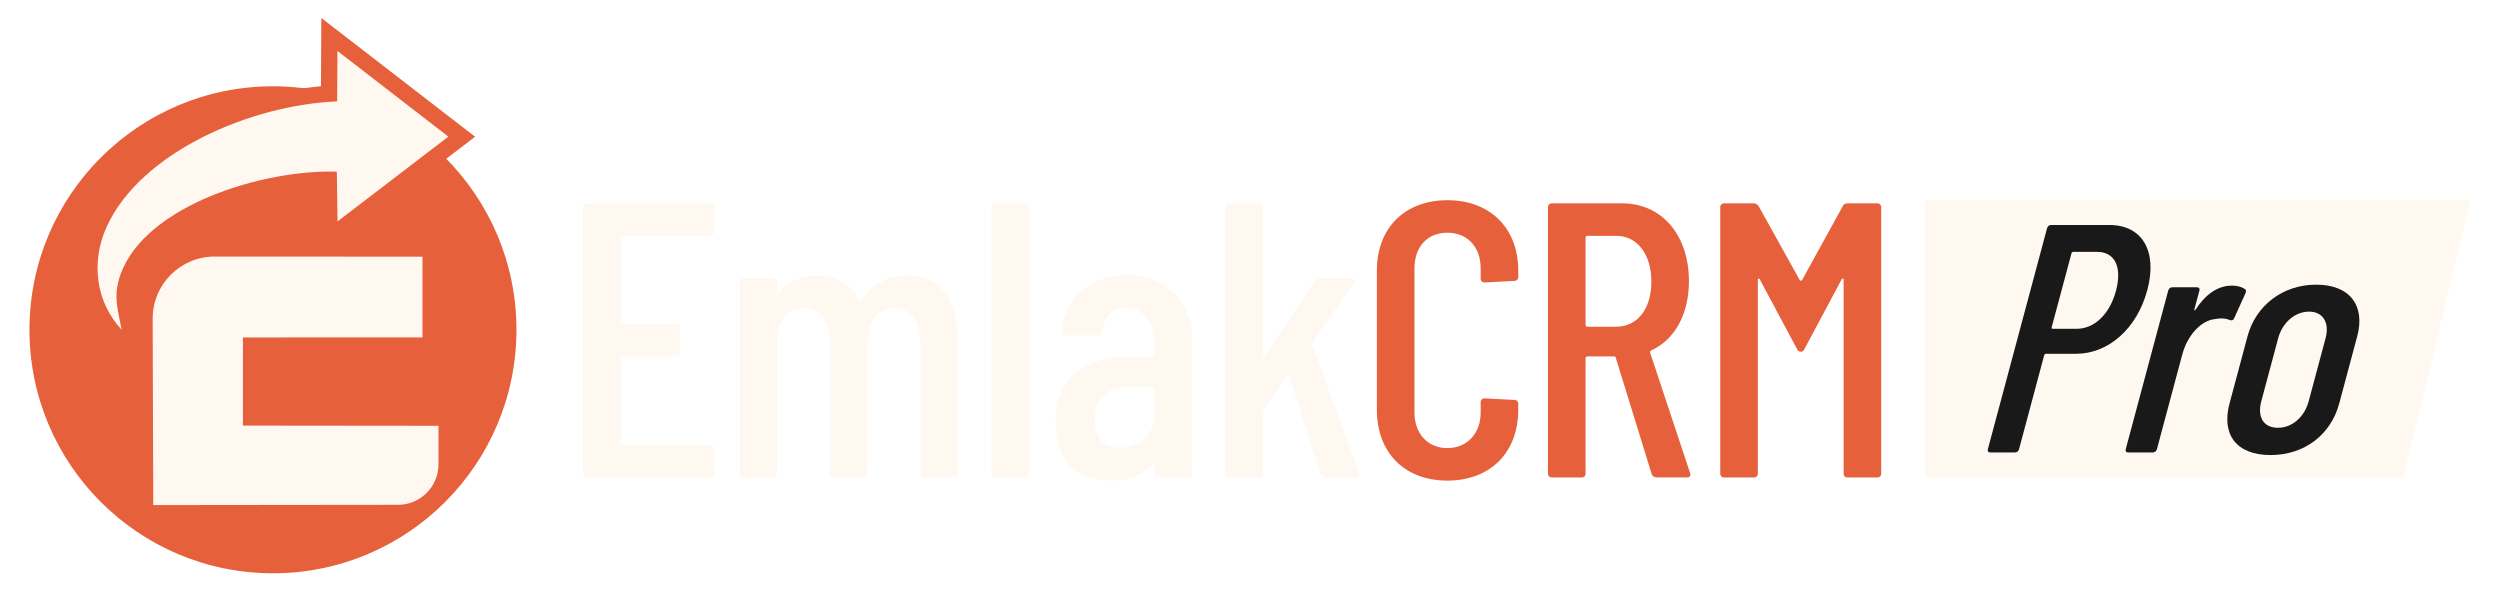
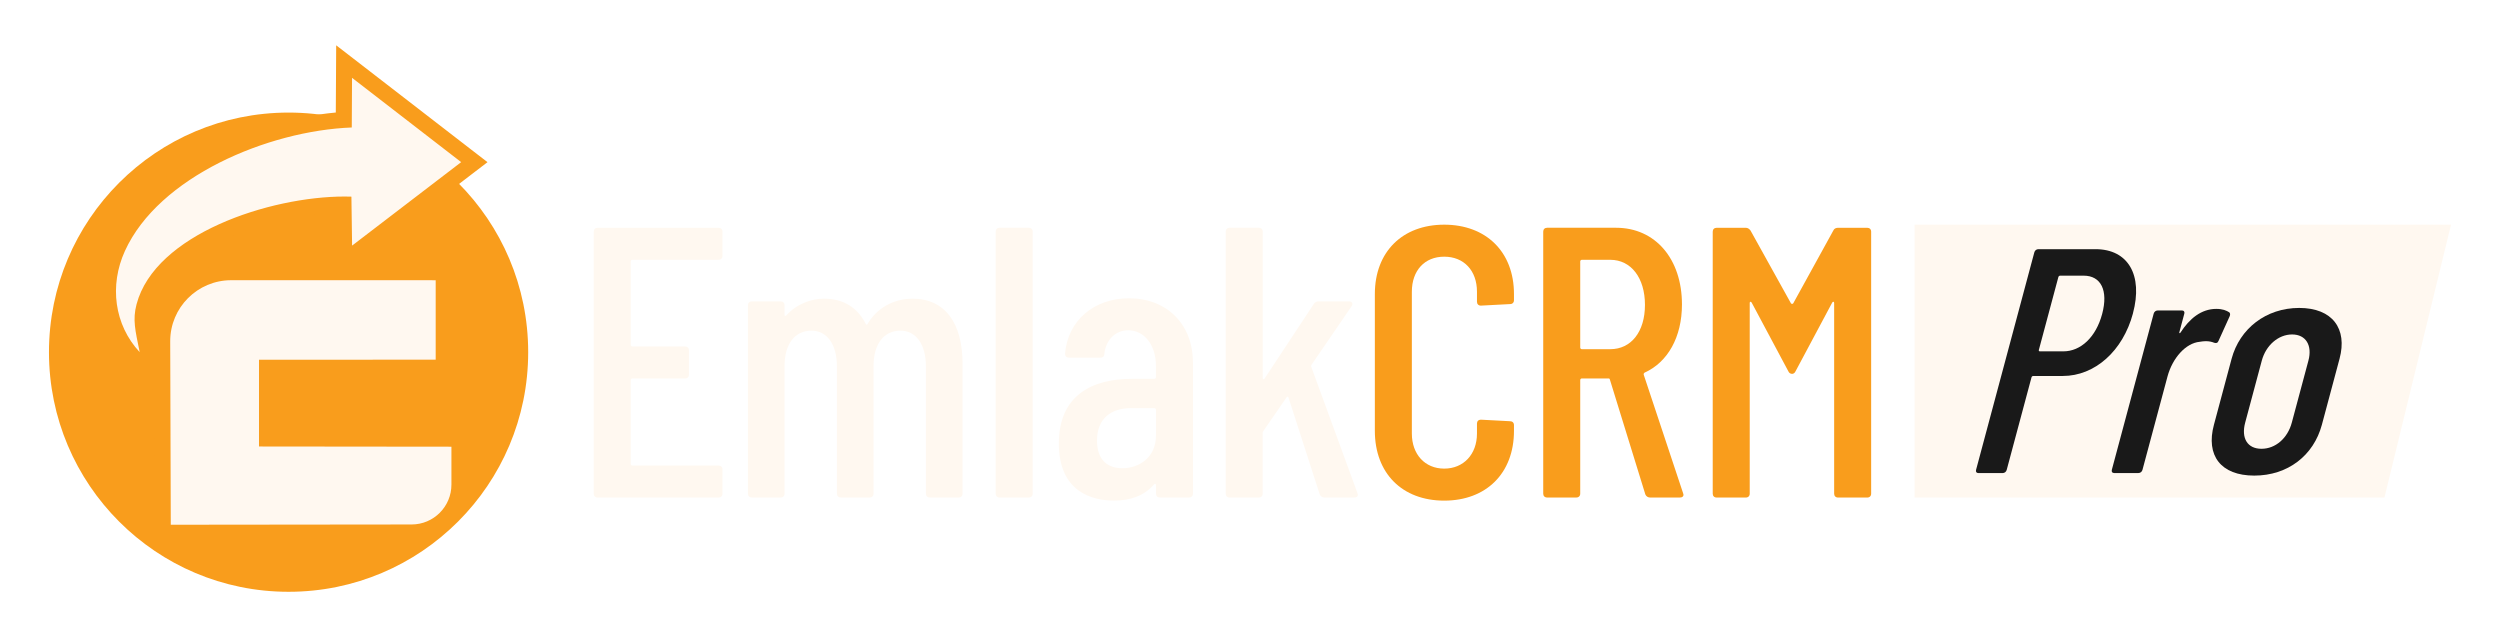
- <svg xmlns="http://www.w3.org/2000/svg" id="Layer_1" version="1.1" viewBox="0 0 841.89 199.09">
+ <svg xmlns="http://www.w3.org/2000/svg" id="Layer_1" version="1.1" viewBox="0 0 841.89 214.55">
  <defs>
    <style>
      .st0 {
        fill: #fff8f0;
      }

      .st1 {
-         fill: #e7603c;
+         fill: #f99d1c;
      }

      .st2 {
        fill: #191919;
      }
    </style>
  </defs>
-   <circle class="st1" cx="91.92" cy="111.06" r="82" />
+   <circle class="st1" cx="97.18" cy="118.6" r="80.69" />
  <g>
    <g>
-       <path class="st0" d="M48.67,107.37c-.02-6.32,2.43-12.27,6.89-16.75,4.46-4.48,10.41-6.95,16.73-6.95l72.73.02v32.67l-60.46.03v24.2l65.85.07v15.71c0,9.02-7.34,16.37-16.36,16.38l-85.17.1-.21-65.49Z" />
-       <path class="st1" d="M72.29,86.41s0,0,0,0l69.98.02v27.18l-60.46.03v29.68l65.85.07v12.97c0,7.53-6.1,13.63-13.62,13.64l-82.43.09-.2-62.75c-.04-11.56,9.32-20.94,20.88-20.95h0ZM72.3,80.93h0c-7.06,0-13.69,2.75-18.67,7.75-4.98,5-7.71,11.64-7.69,18.7l.2,62.75.02,5.48h5.48s82.43-.1,82.43-.1c10.53-.01,19.1-8.59,19.1-19.12v-18.45h-5.48s-60.37-.07-60.37-.07v-18.72l54.98-.03h5.48v-38.15h-5.48s-69.98-.03-69.98-.03h0Z" />
+       <path class="st0" d="M54.62,114.97c-.02-6.22,2.39-12.08,6.78-16.48,4.39-4.41,10.24-6.83,16.46-6.83l71.57.03v32.14l-59.5.03v23.81l64.8.07v15.46c0,8.88-7.22,16.11-16.1,16.12l-83.81.1-.2-64.44Z" />
+       <path class="st1" d="M77.86,94.35h0l68.86.02v26.75l-59.5.03v29.21l64.8.07v12.77c0,7.41-6,13.41-13.4,13.42l-81.11.09-.19-61.74c-.04-11.37,9.17-20.61,20.55-20.61h0ZM77.87,88.95h0c-6.95,0-13.47,2.71-18.38,7.63-4.9,4.92-7.59,11.45-7.57,18.4l.19,61.74.02,5.39h5.39s81.11-.1,81.11-.1c10.36-.01,18.8-8.45,18.8-18.82v-18.16h-5.39s-59.41-.07-59.41-.07v-18.42l54.1-.03h5.4v-37.54h-5.4s-68.86-.03-68.86-.03h0Z" />
    </g>
    <g>
-       <path class="st0" d="M38.95,112.92c-9.39-10.1-11.51-24.52-5.54-37.64,11.48-25.22,47.79-41.72,77.4-43.72l.11-19.96,44.56,34.43-44.49,34.05-.27-19.54c-24.27.13-62.27,12.52-68.17,34.82-1.13,4.29-.54,7.16.75,13.46l2.29,11.26-6.64-7.14Z" />
-       <path class="st1" d="M113.64,17.16l37.35,28.85-37.33,28.56-.23-16.76c-.76-.02-1.53-.04-2.32-.04-25.64,0-64.86,12.85-71.21,36.86-1.41,5.32-.47,8.85,1.06,16.41-8.74-9.4-10.41-22.85-5.05-34.64,11.56-25.38,48.92-41.14,77.63-42.25l.09-17h0ZM108.21,6.04l-.06,11.09-.07,11.9c-14.08,1.31-29.2,5.67-42.26,12.26-21.4,10.8-30.79,23.83-34.91,32.85-6.44,14.15-4.13,29.72,6.02,40.65l13.28,14.28-3.88-19.11-.35-1.71c-1.33-6.49-1.71-8.71-.79-12.2,2.41-9.1,11.4-17.57,25.32-23.83,11.28-5.08,25.36-8.39,37.5-8.88l.16,11.32.15,10.91,8.67-6.63,37.33-28.56,5.67-4.34-5.65-4.36-37.35-28.85-8.78-6.78h0Z" />
+       <path class="st0" d="M45.06,120.44c-9.24-9.94-11.33-24.13-5.45-37.04,11.3-24.82,47.02-41.06,76.16-43.02l.11-19.65,43.85,33.88-43.78,33.51-.27-19.23c-23.89.13-61.28,12.32-67.08,34.26-1.12,4.22-.53,7.05.74,13.24l2.25,11.08-6.53-7.03Z" />
+       <path class="st1" d="M118.55,26.21l36.75,28.39-36.73,28.11-.23-16.49c-.75-.02-1.51-.04-2.28-.04-25.23,0-63.82,12.65-70.07,36.27-1.38,5.24-.46,8.71,1.05,16.14-8.6-9.25-10.25-22.49-4.97-34.08,11.37-24.98,48.14-40.49,76.39-41.58l.09-16.73h0ZM113.21,15.26l-.06,10.92-.07,11.71c-13.85,1.29-28.74,5.58-41.58,12.06-21.06,10.62-30.3,23.45-34.35,32.33-6.34,13.92-4.07,29.25,5.93,40l13.07,14.05-3.82-18.81-.34-1.68c-1.31-6.39-1.68-8.57-.78-12.01,2.37-8.96,11.22-17.29,24.91-23.45,11.1-5,24.95-8.25,36.9-8.74l.16,11.14.15,10.74,8.53-6.53,36.73-28.11,5.58-4.27-5.56-4.29-36.75-28.39-8.64-6.67h0Z" />
    </g>
  </g>
  <g>
-     <polygon class="st0" points="809.18 160.79 648.38 160.79 648.38 67.42 831.97 67.42 809.18 160.79" />
+     <polygon class="st0" points="802.98 167.54 644.75 167.54 644.75 75.66 825.4 75.66 802.98 167.54" />
    <g>
-       <path class="st0" d="M239.09,79.42h-29.54c-.26,0-.53.26-.53.53v28.61c0,.26.26.53.53.53h18.07c.79,0,1.32.53,1.32,1.32v8.31c0,.79-.53,1.32-1.32,1.32h-18.07c-.26,0-.53.26-.53.53v28.75c0,.26.26.53.53.53h29.54c.79,0,1.32.53,1.32,1.32v8.31c0,.79-.53,1.32-1.32,1.32h-41.41c-.79,0-1.32-.53-1.32-1.32v-89.67c0-.79.53-1.32,1.32-1.32h41.41c.79,0,1.32.53,1.32,1.32v8.31c0,.79-.53,1.32-1.32,1.32Z" />
-       <path class="st0" d="M322.56,115.03v44.44c0,.79-.53,1.32-1.32,1.32h-9.89c-.79,0-1.32-.53-1.32-1.32v-43.52c0-7.78-3.56-12.26-8.7-12.26-5.67,0-9.23,4.48-9.23,12.13v43.65c0,.79-.53,1.32-1.32,1.32h-9.89c-.79,0-1.32-.53-1.32-1.32v-43.52c0-7.78-3.56-12.26-8.7-12.26-5.67,0-9.23,4.48-9.23,12.13v43.65c0,.79-.53,1.32-1.32,1.32h-9.89c-.79,0-1.32-.53-1.32-1.32v-64.48c0-.79.53-1.32,1.32-1.32h9.89c.79,0,1.32.53,1.32,1.32v3.3c0,.4.26.53.66.13,3.69-4.09,8.84-5.67,12.79-5.67,6.86,0,11.6,3.17,14.37,8.7.13.4.53.26.79-.4,3.96-6.33,10.29-8.31,15.16-8.31,11.21,0,17.14,8.44,17.14,22.29Z" />
-       <path class="st0" d="M333.91,159.47v-89.67c0-.79.53-1.32,1.32-1.32h10.02c.79,0,1.32.53,1.32,1.32v89.67c0,.79-.53,1.32-1.32,1.32h-10.02c-.79,0-1.32-.53-1.32-1.32Z" />
-       <path class="st0" d="M401.42,114.63v44.83c0,.79-.53,1.32-1.32,1.32h-10.02c-.79,0-1.32-.53-1.32-1.32v-2.9c0-.4-.26-.66-.66-.26-3.43,3.96-8.18,5.54-13.71,5.54-7.52,0-18.86-3.03-18.86-19.51s11.34-22.15,25.05-22.15h7.65c.26,0,.53-.26.53-.53v-3.82c0-7.39-4.09-12.26-9.49-12.26-4.35,0-7.65,3.3-8.18,8.04,0,.92-.53,1.32-1.32,1.32h-10.81c-.79,0-1.32-.53-1.32-1.32.92-11.34,9.89-18.99,21.89-18.99,12.79,0,21.89,8.7,21.89,22.02ZM388.76,139.69v-8.97c0-.26-.26-.53-.53-.53h-8.04c-6.73,0-11.6,3.56-11.6,11.08,0,6.73,3.69,9.49,8.7,9.49,5.67,0,11.47-3.69,11.47-11.08Z" />
-       <path class="st0" d="M412.63,159.47v-89.67c0-.79.53-1.32,1.32-1.32h10.02c.79,0,1.32.53,1.32,1.32v49.98c0,.53.4.79.66.26l16.88-25.58c.4-.53.92-.79,1.58-.79h10.42c1.06,0,1.45.79.92,1.58l-13.71,20.04c-.13.13-.26.53-.13.79l15.82,43.25c0,.13.13.4.13.53,0,.53-.4.92-1.19.92h-10.29c-.66,0-1.32-.4-1.58-1.05l-10.68-33.1c-.13-.53-.4-.4-.66-.13l-7.91,11.47c-.13.13-.26.4-.26.66v20.83c0,.79-.53,1.32-1.32,1.32h-10.02c-.79,0-1.32-.53-1.32-1.32Z" />
-       <path class="st1" d="M463.67,137.97v-46.81c0-14.5,9.49-23.74,23.74-23.74s23.87,9.23,23.87,23.74v2.11c0,.79-.53,1.32-1.32,1.32l-10.02.53c-.79,0-1.32-.53-1.32-1.32v-3.43c0-7.25-4.48-12-11.21-12s-11.08,4.75-11.08,12v48.53c0,7.12,4.48,12,11.08,12s11.21-4.88,11.21-12v-3.43c0-.79.53-1.32,1.32-1.32l10.02.53c.79,0,1.32.53,1.32,1.32v1.98c0,14.5-9.49,23.87-23.87,23.87s-23.74-9.36-23.74-23.87Z" />
-       <path class="st1" d="M556.24,159.73l-12.13-39.3c-.13-.4-.26-.4-.53-.4h-9.1c-.26,0-.53.26-.53.53v38.9c0,.79-.53,1.32-1.32,1.32h-10.02c-.79,0-1.32-.53-1.32-1.32v-89.67c0-.79.53-1.32,1.32-1.32h23.6c13.45,0,22.55,10.68,22.55,26.24,0,11.21-4.88,19.78-12.79,23.34-.26.26-.4.4-.26.79l13.45,40.48c0,.13.13.4.13.53,0,.53-.4.92-1.19.92h-10.29c-.66,0-1.32-.4-1.58-1.05ZM533.95,79.95v29.54c0,.26.26.53.53.53h9.76c7.12,0,11.87-5.93,11.87-15.17s-4.75-15.43-11.87-15.43h-9.76c-.26,0-.53.26-.53.53Z" />
-       <path class="st1" d="M622.17,68.48h10.02c.79,0,1.32.53,1.32,1.32v89.67c0,.79-.53,1.32-1.32,1.32h-10.02c-.79,0-1.32-.53-1.32-1.32v-65.27c0-.53-.4-.53-.66-.13l-12.53,23.47c-.26.66-.79.92-1.19.92-.53,0-1.06-.26-1.32-.92l-12.53-23.47c-.26-.4-.66-.4-.66.13v65.27c0,.79-.53,1.32-1.32,1.32h-10.02c-.79,0-1.32-.53-1.32-1.32v-89.67c0-.79.53-1.32,1.32-1.32h10.02c.66,0,1.19.4,1.58.92l13.85,24.92c.13.26.66.26.79,0l13.71-24.92c.26-.66.92-.92,1.58-.92Z" />
+       <path class="st0" d="M242,87.48h-29.07c-.26,0-.52.26-.52.52v28.16c0,.26.26.52.52.52h17.78c.78,0,1.3.52,1.3,1.3v8.17c0,.78-.52,1.3-1.3,1.3h-17.78c-.26,0-.52.26-.52.52v28.29c0,.26.26.52.52.52h29.07c.78,0,1.3.52,1.3,1.3v8.17c0,.78-.52,1.3-1.3,1.3h-40.75c-.78,0-1.3-.52-1.3-1.3v-88.24c0-.78.52-1.3,1.3-1.3h40.75c.78,0,1.3.52,1.3,1.3v8.17c0,.78-.52,1.3-1.3,1.3Z" />
+       <path class="st0" d="M324.14,122.51v43.73c0,.78-.52,1.3-1.3,1.3h-9.73c-.78,0-1.3-.52-1.3-1.3v-42.82c0-7.66-3.5-12.07-8.56-12.07-5.58,0-9.08,4.41-9.08,11.94v42.95c0,.78-.52,1.3-1.3,1.3h-9.73c-.78,0-1.3-.52-1.3-1.3v-42.82c0-7.66-3.5-12.07-8.56-12.07-5.58,0-9.08,4.41-9.08,11.94v42.95c0,.78-.52,1.3-1.3,1.3h-9.73c-.78,0-1.3-.52-1.3-1.3v-63.45c0-.78.52-1.3,1.3-1.3h9.73c.78,0,1.3.52,1.3,1.3v3.24c0,.39.26.52.65.13,3.63-4.02,8.69-5.58,12.59-5.58,6.75,0,11.42,3.11,14.14,8.56.13.39.52.26.78-.39,3.89-6.23,10.12-8.17,14.92-8.17,11.03,0,16.87,8.3,16.87,21.93Z" />
+       <path class="st0" d="M335.3,166.24v-88.24c0-.78.52-1.3,1.3-1.3h9.86c.78,0,1.3.52,1.3,1.3v88.24c0,.78-.52,1.3-1.3,1.3h-9.86c-.78,0-1.3-.52-1.3-1.3Z" />
+       <path class="st0" d="M401.74,122.12v44.12c0,.78-.52,1.3-1.3,1.3h-9.86c-.78,0-1.3-.52-1.3-1.3v-2.85c0-.39-.26-.65-.65-.26-3.37,3.89-8.04,5.45-13.5,5.45-7.4,0-18.56-2.98-18.56-19.21s11.16-21.8,24.65-21.8h7.53c.26,0,.52-.26.52-.52v-3.76c0-7.27-4.02-12.07-9.34-12.07-4.28,0-7.53,3.24-8.04,7.92,0,.91-.52,1.3-1.3,1.3h-10.64c-.78,0-1.3-.52-1.3-1.3.91-11.16,9.73-18.69,21.54-18.69,12.59,0,21.54,8.56,21.54,21.67ZM389.28,146.78v-8.82c0-.26-.26-.52-.52-.52h-7.92c-6.62,0-11.42,3.5-11.42,10.9,0,6.62,3.63,9.34,8.56,9.34,5.58,0,11.29-3.63,11.29-10.9Z" />
+       <path class="st0" d="M412.77,166.24v-88.24c0-.78.52-1.3,1.3-1.3h9.86c.78,0,1.3.52,1.3,1.3v49.18c0,.52.39.78.65.26l16.61-25.17c.39-.52.91-.78,1.56-.78h10.25c1.04,0,1.43.78.91,1.56l-13.5,19.72c-.13.13-.26.52-.13.78l15.57,42.56c0,.13.13.39.13.52,0,.52-.39.91-1.17.91h-10.12c-.65,0-1.3-.39-1.56-1.04l-10.51-32.57c-.13-.52-.39-.39-.65-.13l-7.79,11.29c-.13.13-.26.39-.26.65v20.5c0,.78-.52,1.3-1.3,1.3h-9.86c-.78,0-1.3-.52-1.3-1.3Z" />
+       <path class="st1" d="M462.99,145.09v-46.07c0-14.27,9.34-23.36,23.36-23.36s23.49,9.08,23.49,23.36v2.08c0,.78-.52,1.3-1.3,1.3l-9.86.52c-.78,0-1.3-.52-1.3-1.3v-3.37c0-7.14-4.41-11.81-11.03-11.81s-10.9,4.67-10.9,11.81v47.75c0,7.01,4.41,11.81,10.9,11.81s11.03-4.8,11.03-11.81v-3.37c0-.78.52-1.3,1.3-1.3l9.86.52c.78,0,1.3.52,1.3,1.3v1.95c0,14.27-9.34,23.49-23.49,23.49s-23.36-9.21-23.36-23.49Z" />
+       <path class="st1" d="M554.08,166.5l-11.94-38.67c-.13-.39-.26-.39-.52-.39h-8.95c-.26,0-.52.26-.52.52v38.28c0,.78-.52,1.3-1.3,1.3h-9.86c-.78,0-1.3-.52-1.3-1.3v-88.24c0-.78.52-1.3,1.3-1.3h23.23c13.24,0,22.19,10.51,22.19,25.82,0,11.03-4.8,19.46-12.59,22.97-.26.26-.39.39-.26.78l13.24,39.84c0,.13.13.39.13.52,0,.52-.39.91-1.17.91h-10.12c-.65,0-1.3-.39-1.56-1.04ZM532.15,88v29.07c0,.26.26.52.52.52h9.6c7.01,0,11.68-5.84,11.68-14.92s-4.67-15.18-11.68-15.18h-9.6c-.26,0-.52.26-.52.52Z" />
+       <path class="st1" d="M618.96,76.71h9.86c.78,0,1.3.52,1.3,1.3v88.24c0,.78-.52,1.3-1.3,1.3h-9.86c-.78,0-1.3-.52-1.3-1.3v-64.23c0-.52-.39-.52-.65-.13l-12.33,23.1c-.26.65-.78.91-1.17.91-.52,0-1.04-.26-1.3-.91l-12.33-23.1c-.26-.39-.65-.39-.65.13v64.23c0,.78-.52,1.3-1.3,1.3h-9.86c-.78,0-1.3-.52-1.3-1.3v-88.24c0-.78.52-1.3,1.3-1.3h9.86c.65,0,1.17.39,1.56.91l13.62,24.52c.13.26.65.26.78,0l13.5-24.52c.26-.65.91-.91,1.56-.91Z" />
    </g>
    <g>
-       <path class="st2" d="M723.11,97.72c-3.45,12.9-13.06,21.42-23.99,21.42h-10.16c-.22,0-.49.22-.55.44l-8.49,31.7c-.18.66-.73,1.09-1.39,1.09h-8.31c-.66,0-.98-.44-.8-1.09l19.94-74.43c.18-.66.73-1.09,1.39-1.09h19.56c11.15,0,16.32,8.85,12.8,21.97ZM712.56,97.94c2.17-8.09-.42-13.12-6.32-13.12h-8.09c-.22,0-.5.22-.55.44l-6.71,25.03c-.06.22.1.44.32.44h8.09c5.9,0,11.13-4.81,13.26-12.79Z" />
-       <path class="st2" d="M756.09,97.39c.35.33.31.87.06,1.42l-3.76,8.31c-.31.76-.78.87-1.49.66-.79-.33-1.71-.55-2.91-.55-.66,0-1.34.11-2.03.22-4.82.44-9.36,5.57-11.06,11.91l-8.55,31.92c-.18.66-.73,1.09-1.39,1.09h-8.31c-.66,0-.98-.44-.8-1.09l14.32-53.45c.18-.66.73-1.09,1.39-1.09h8.31c.66,0,.98.44.8,1.09l-1.7,6.34c-.12.44.21.44.41.11,3.01-4.7,7.08-8.09,12.22-8.09,2.19,0,3.46.55,4.49,1.2Z" />
-       <path class="st2" d="M750.81,135.86l6.06-22.62c2.75-10.27,11.76-17.38,23.13-17.38s16.57,7.1,13.81,17.38l-6.06,22.62c-2.81,10.49-11.65,17.38-23.13,17.38s-16.63-6.89-13.81-17.38ZM777.47,135.1l5.68-21.2c1.41-5.25-.88-8.96-5.58-8.96s-8.98,3.71-10.38,8.96l-5.68,21.2c-1.44,5.36.77,8.96,5.58,8.96s8.94-3.61,10.38-8.96Z" />
+       <path class="st2" d="M718.29,105.53c-3.4,12.69-12.85,21.08-23.61,21.08h-10c-.21,0-.49.21-.55.43l-8.36,31.19c-.17.65-.72,1.08-1.36,1.08h-8.17c-.65,0-.96-.43-.79-1.08l19.62-73.24c.17-.65.72-1.08,1.36-1.08h19.25c10.97,0,16.06,8.71,12.6,21.62ZM707.91,105.74c2.13-7.96-.41-12.91-6.22-12.91h-7.96c-.21,0-.49.22-.55.43l-6.6,24.63c-.06.21.1.43.32.43h7.96c5.81,0,10.95-4.73,13.05-12.58Z" />
+       <path class="st2" d="M750.75,105.21c.34.32.31.86.06,1.4l-3.7,8.17c-.31.75-.77.86-1.46.65-.77-.32-1.68-.54-2.87-.54-.65,0-1.32.11-1.99.21-4.74.43-9.21,5.48-10.88,11.72l-8.42,31.4c-.17.65-.72,1.08-1.36,1.08h-8.17c-.65,0-.96-.43-.79-1.08l14.09-52.59c.17-.65.72-1.08,1.36-1.08h8.17c.65,0,.96.43.79,1.08l-1.67,6.24c-.12.43.21.43.4.11,2.96-4.63,6.97-7.96,12.03-7.96,2.15,0,3.41.54,4.42,1.18Z" />
+       <path class="st2" d="M745.55,143.06l5.96-22.26c2.71-10.11,11.57-17.1,22.76-17.1s16.3,6.99,13.59,17.1l-5.96,22.26c-2.77,10.32-11.46,17.1-22.76,17.1s-16.36-6.78-13.59-17.1ZM771.78,142.31l5.59-20.86c1.38-5.16-.86-8.82-5.49-8.82s-8.83,3.66-10.21,8.82l-5.59,20.86c-1.41,5.27.76,8.82,5.49,8.82s8.8-3.55,10.21-8.82Z" />
    </g>
  </g>
</svg>
